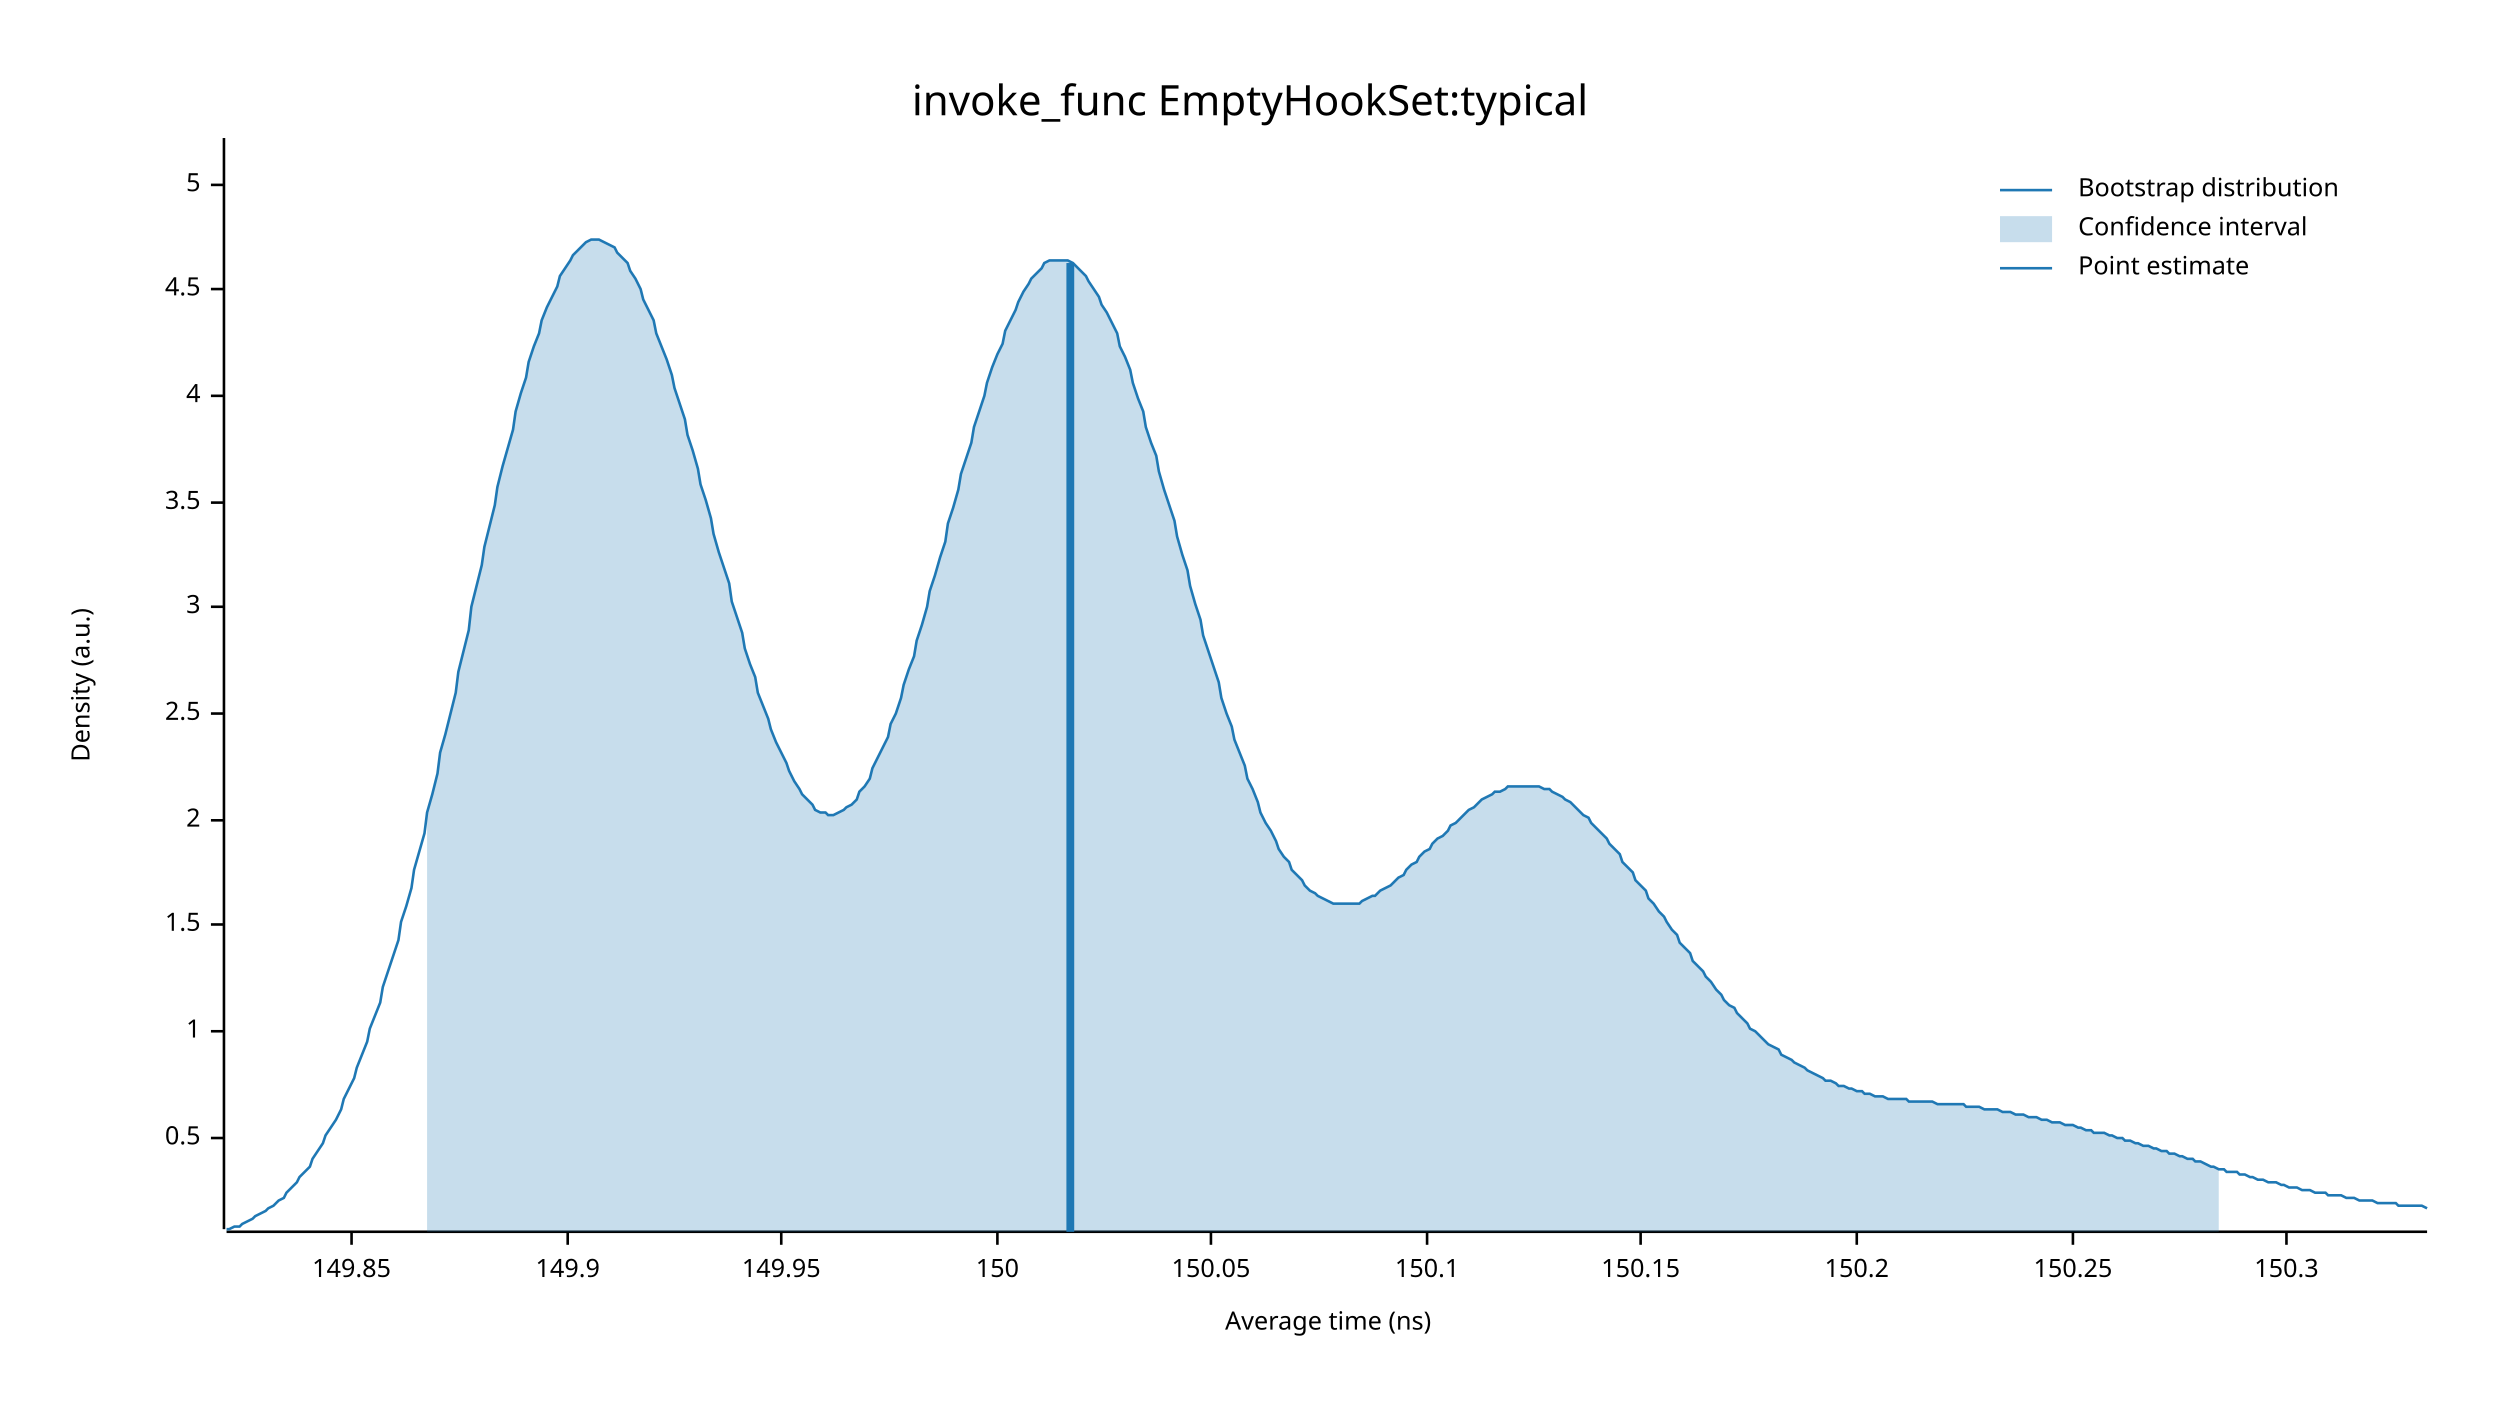
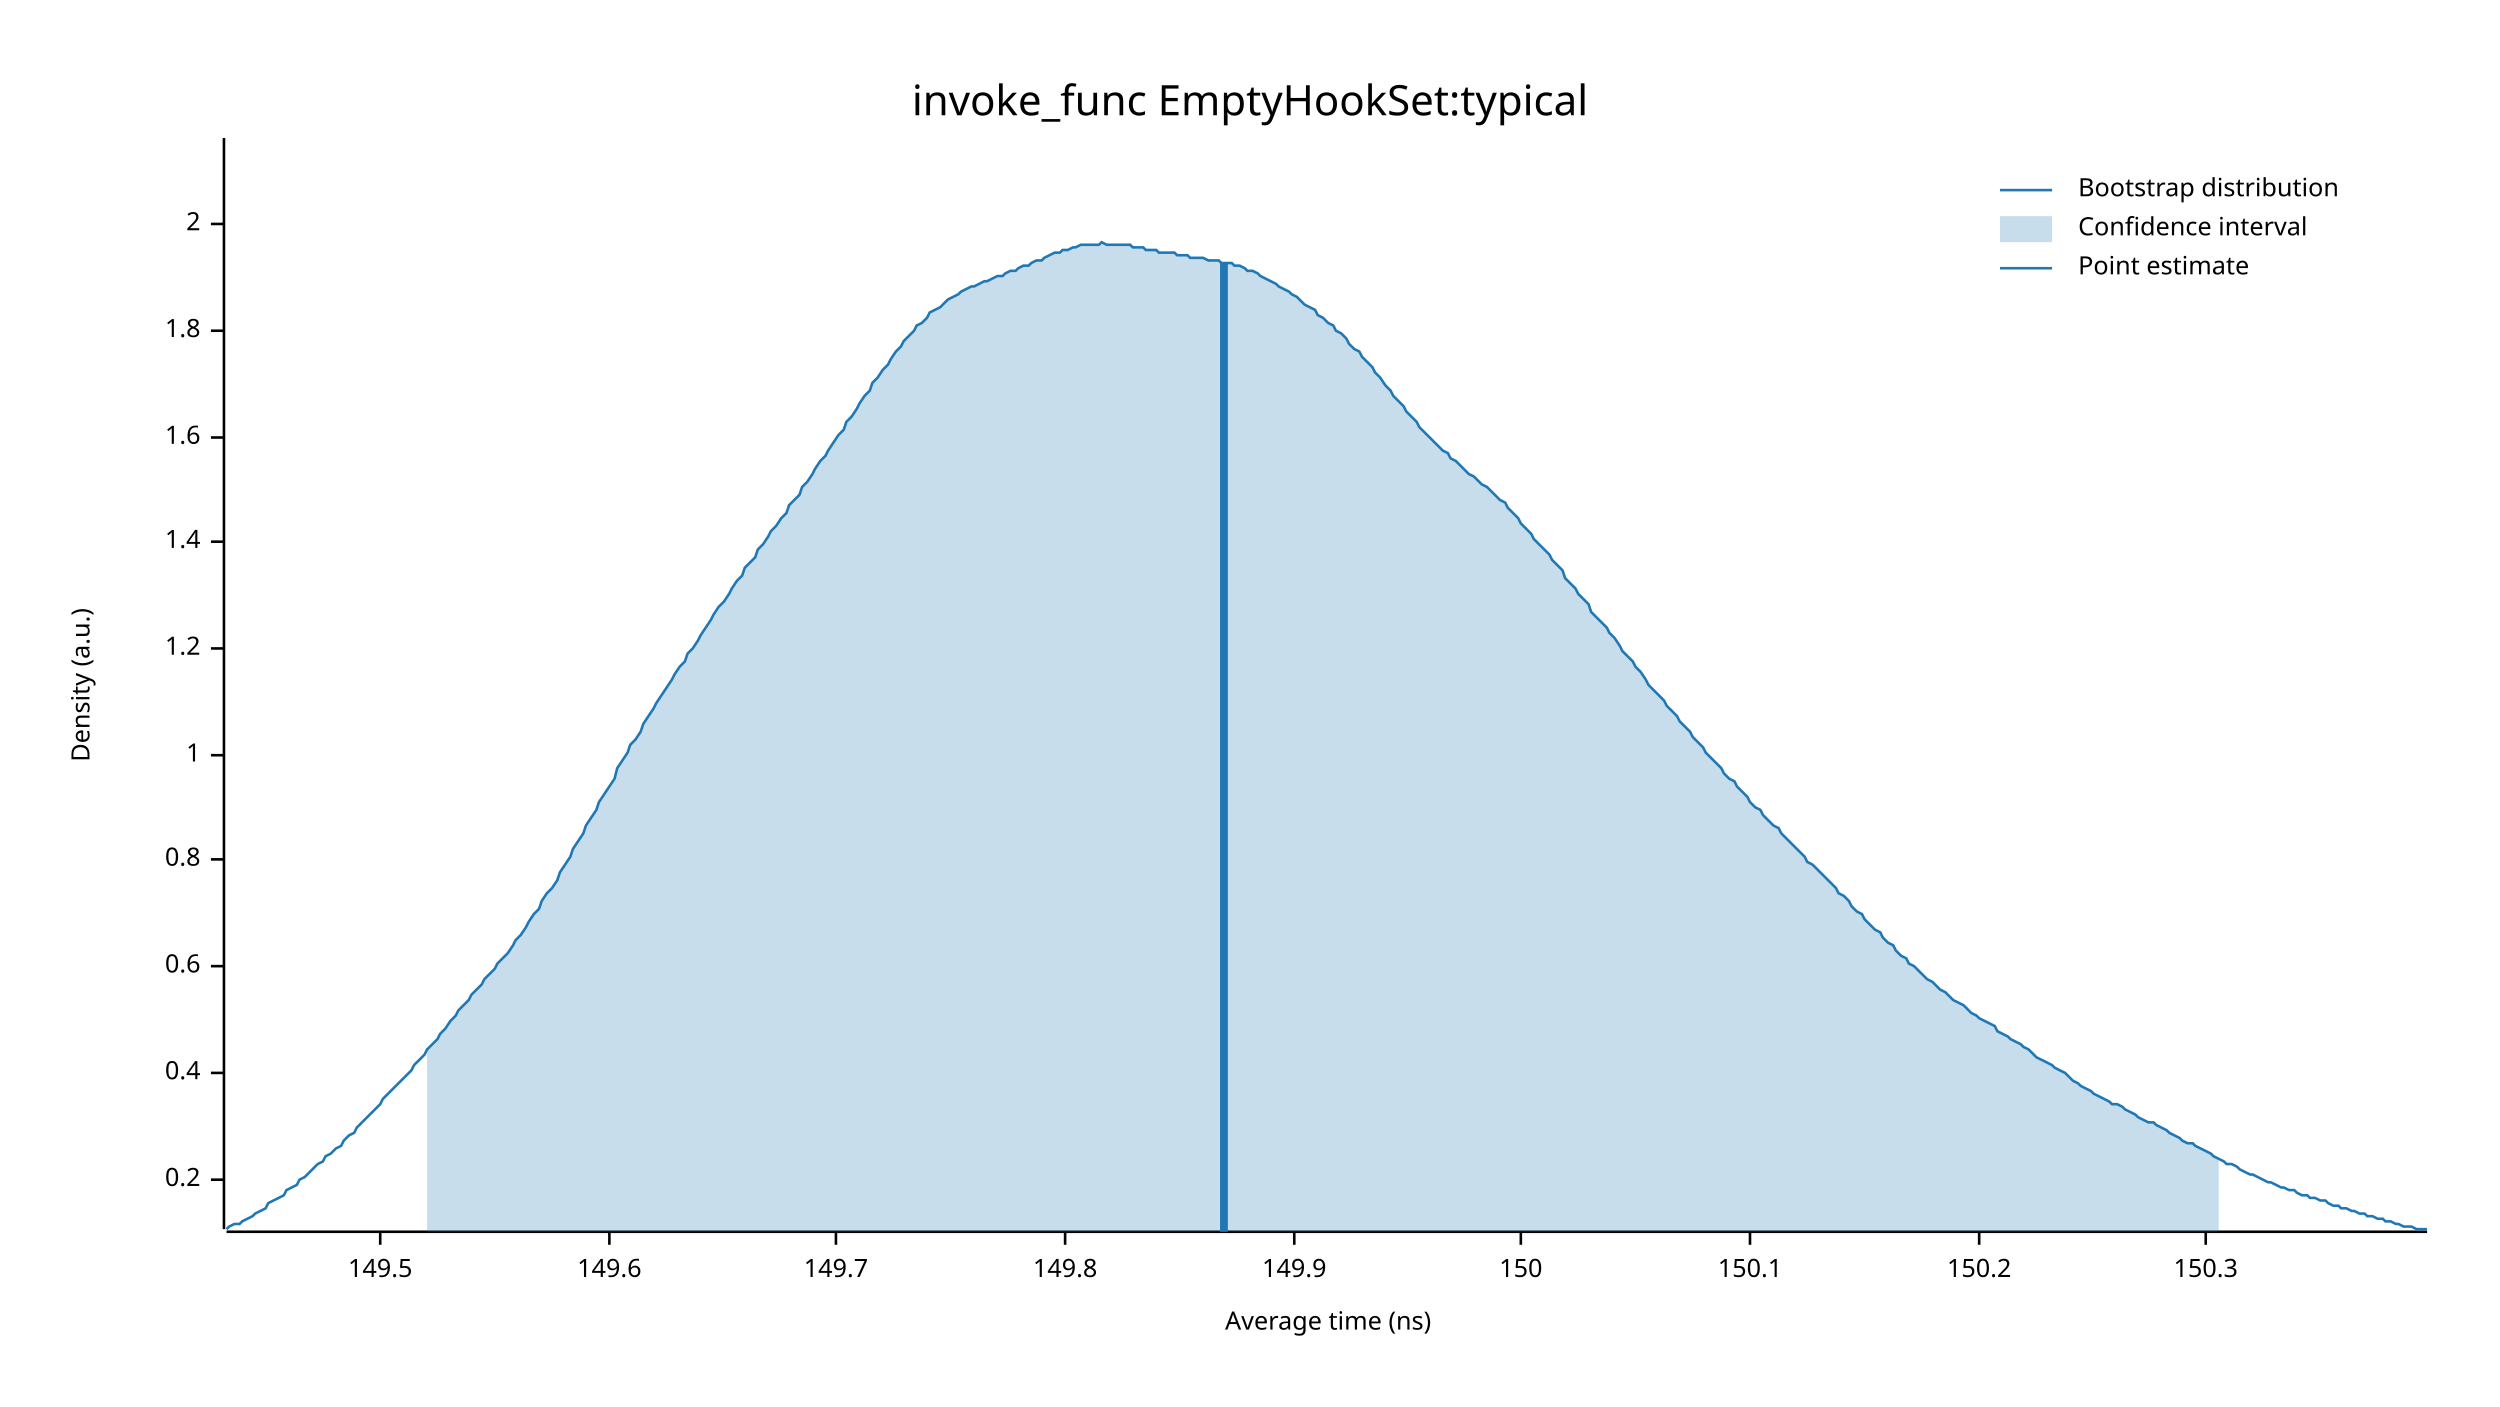
<svg xmlns="http://www.w3.org/2000/svg" width="960" height="540" viewBox="0 0 960 540">
  <text x="480" y="32" dy="0.76em" text-anchor="middle" font-family="sans-serif" font-size="16.129" opacity="1" fill="#000000">
invoke_func EmptyHookSet:typical
</text>
  <text x="27" y="263" dy="0.76em" text-anchor="middle" font-family="sans-serif" font-size="9.677" opacity="1" fill="#000000" transform="rotate(270, 27, 263)">
Density (a.u.)
</text>
  <text x="510" y="513" dy="-0.5ex" text-anchor="middle" font-family="sans-serif" font-size="9.677" opacity="1" fill="#000000">
Average time (ns)
</text>
  <polyline fill="none" opacity="1" stroke="#000000" stroke-width="1" points="86,53 86,472 " />
-   <text x="77" y="437" dy="0.5ex" text-anchor="end" font-family="sans-serif" font-size="9.677" opacity="1" fill="#000000">
- 0.5
+   <text x="77" y="453" dy="0.5ex" text-anchor="end" font-family="sans-serif" font-size="9.677" opacity="1" fill="#000000">
+ 0.2
</text>
-   <polyline fill="none" opacity="1" stroke="#000000" stroke-width="1" points="81,437 86,437 " />
-   <text x="77" y="396" dy="0.5ex" text-anchor="end" font-family="sans-serif" font-size="9.677" opacity="1" fill="#000000">
+   <polyline fill="none" opacity="1" stroke="#000000" stroke-width="1" points="81,453 86,453 " />
+   <text x="77" y="412" dy="0.5ex" text-anchor="end" font-family="sans-serif" font-size="9.677" opacity="1" fill="#000000">
+ 0.4
+ </text>
+   <polyline fill="none" opacity="1" stroke="#000000" stroke-width="1" points="81,412 86,412 " />
+   <text x="77" y="371" dy="0.5ex" text-anchor="end" font-family="sans-serif" font-size="9.677" opacity="1" fill="#000000">
+ 0.6
+ </text>
+   <polyline fill="none" opacity="1" stroke="#000000" stroke-width="1" points="81,371 86,371 " />
+   <text x="77" y="330" dy="0.5ex" text-anchor="end" font-family="sans-serif" font-size="9.677" opacity="1" fill="#000000">
+ 0.8
+ </text>
+   <polyline fill="none" opacity="1" stroke="#000000" stroke-width="1" points="81,330 86,330 " />
+   <text x="77" y="290" dy="0.5ex" text-anchor="end" font-family="sans-serif" font-size="9.677" opacity="1" fill="#000000">
1
</text>
-   <polyline fill="none" opacity="1" stroke="#000000" stroke-width="1" points="81,396 86,396 " />
-   <text x="77" y="355" dy="0.5ex" text-anchor="end" font-family="sans-serif" font-size="9.677" opacity="1" fill="#000000">
- 1.5
+   <polyline fill="none" opacity="1" stroke="#000000" stroke-width="1" points="81,290 86,290 " />
+   <text x="77" y="249" dy="0.5ex" text-anchor="end" font-family="sans-serif" font-size="9.677" opacity="1" fill="#000000">
+ 1.2
</text>
-   <polyline fill="none" opacity="1" stroke="#000000" stroke-width="1" points="81,355 86,355 " />
-   <text x="77" y="315" dy="0.5ex" text-anchor="end" font-family="sans-serif" font-size="9.677" opacity="1" fill="#000000">
+   <polyline fill="none" opacity="1" stroke="#000000" stroke-width="1" points="81,249 86,249 " />
+   <text x="77" y="208" dy="0.5ex" text-anchor="end" font-family="sans-serif" font-size="9.677" opacity="1" fill="#000000">
+ 1.4
+ </text>
+   <polyline fill="none" opacity="1" stroke="#000000" stroke-width="1" points="81,208 86,208 " />
+   <text x="77" y="168" dy="0.5ex" text-anchor="end" font-family="sans-serif" font-size="9.677" opacity="1" fill="#000000">
+ 1.6
+ </text>
+   <polyline fill="none" opacity="1" stroke="#000000" stroke-width="1" points="81,168 86,168 " />
+   <text x="77" y="127" dy="0.5ex" text-anchor="end" font-family="sans-serif" font-size="9.677" opacity="1" fill="#000000">
+ 1.8
+ </text>
+   <polyline fill="none" opacity="1" stroke="#000000" stroke-width="1" points="81,127 86,127 " />
+   <text x="77" y="86" dy="0.5ex" text-anchor="end" font-family="sans-serif" font-size="9.677" opacity="1" fill="#000000">
2
</text>
-   <polyline fill="none" opacity="1" stroke="#000000" stroke-width="1" points="81,315 86,315 " />
-   <text x="77" y="274" dy="0.5ex" text-anchor="end" font-family="sans-serif" font-size="9.677" opacity="1" fill="#000000">
- 2.5
+   <polyline fill="none" opacity="1" stroke="#000000" stroke-width="1" points="81,86 86,86 " />
+   <polyline fill="none" opacity="1" stroke="#000000" stroke-width="1" points="87,473 932,473 " />
+   <text x="146" y="483" dy="0.76em" text-anchor="middle" font-family="sans-serif" font-size="9.677" opacity="1" fill="#000000">
+ 149.5
</text>
-   <polyline fill="none" opacity="1" stroke="#000000" stroke-width="1" points="81,274 86,274 " />
-   <text x="77" y="233" dy="0.5ex" text-anchor="end" font-family="sans-serif" font-size="9.677" opacity="1" fill="#000000">
- 3
+   <polyline fill="none" opacity="1" stroke="#000000" stroke-width="1" points="146,473 146,478 " />
+   <text x="234" y="483" dy="0.76em" text-anchor="middle" font-family="sans-serif" font-size="9.677" opacity="1" fill="#000000">
+ 149.6
</text>
-   <polyline fill="none" opacity="1" stroke="#000000" stroke-width="1" points="81,233 86,233 " />
-   <text x="77" y="193" dy="0.5ex" text-anchor="end" font-family="sans-serif" font-size="9.677" opacity="1" fill="#000000">
- 3.5
+   <polyline fill="none" opacity="1" stroke="#000000" stroke-width="1" points="234,473 234,478 " />
+   <text x="321" y="483" dy="0.76em" text-anchor="middle" font-family="sans-serif" font-size="9.677" opacity="1" fill="#000000">
+ 149.7
</text>
-   <polyline fill="none" opacity="1" stroke="#000000" stroke-width="1" points="81,193 86,193 " />
-   <text x="77" y="152" dy="0.5ex" text-anchor="end" font-family="sans-serif" font-size="9.677" opacity="1" fill="#000000">
- 4
+   <polyline fill="none" opacity="1" stroke="#000000" stroke-width="1" points="321,473 321,478 " />
+   <text x="409" y="483" dy="0.76em" text-anchor="middle" font-family="sans-serif" font-size="9.677" opacity="1" fill="#000000">
+ 149.8
</text>
-   <polyline fill="none" opacity="1" stroke="#000000" stroke-width="1" points="81,152 86,152 " />
-   <text x="77" y="111" dy="0.5ex" text-anchor="end" font-family="sans-serif" font-size="9.677" opacity="1" fill="#000000">
- 4.5
- </text>
-   <polyline fill="none" opacity="1" stroke="#000000" stroke-width="1" points="81,111 86,111 " />
-   <text x="77" y="71" dy="0.5ex" text-anchor="end" font-family="sans-serif" font-size="9.677" opacity="1" fill="#000000">
- 5
- </text>
-   <polyline fill="none" opacity="1" stroke="#000000" stroke-width="1" points="81,71 86,71 " />
-   <polyline fill="none" opacity="1" stroke="#000000" stroke-width="1" points="87,473 932,473 " />
-   <text x="135" y="483" dy="0.76em" text-anchor="middle" font-family="sans-serif" font-size="9.677" opacity="1" fill="#000000">
- 149.85
- </text>
-   <polyline fill="none" opacity="1" stroke="#000000" stroke-width="1" points="135,473 135,478 " />
-   <text x="218" y="483" dy="0.76em" text-anchor="middle" font-family="sans-serif" font-size="9.677" opacity="1" fill="#000000">
+   <polyline fill="none" opacity="1" stroke="#000000" stroke-width="1" points="409,473 409,478 " />
+   <text x="497" y="483" dy="0.76em" text-anchor="middle" font-family="sans-serif" font-size="9.677" opacity="1" fill="#000000">
149.9
</text>
-   <polyline fill="none" opacity="1" stroke="#000000" stroke-width="1" points="218,473 218,478 " />
-   <text x="300" y="483" dy="0.76em" text-anchor="middle" font-family="sans-serif" font-size="9.677" opacity="1" fill="#000000">
- 149.95
- </text>
-   <polyline fill="none" opacity="1" stroke="#000000" stroke-width="1" points="300,473 300,478 " />
-   <text x="383" y="483" dy="0.76em" text-anchor="middle" font-family="sans-serif" font-size="9.677" opacity="1" fill="#000000">
+   <polyline fill="none" opacity="1" stroke="#000000" stroke-width="1" points="497,473 497,478 " />
+   <text x="584" y="483" dy="0.76em" text-anchor="middle" font-family="sans-serif" font-size="9.677" opacity="1" fill="#000000">
150
</text>
-   <polyline fill="none" opacity="1" stroke="#000000" stroke-width="1" points="383,473 383,478 " />
-   <text x="465" y="483" dy="0.76em" text-anchor="middle" font-family="sans-serif" font-size="9.677" opacity="1" fill="#000000">
- 150.05
- </text>
-   <polyline fill="none" opacity="1" stroke="#000000" stroke-width="1" points="465,473 465,478 " />
-   <text x="548" y="483" dy="0.76em" text-anchor="middle" font-family="sans-serif" font-size="9.677" opacity="1" fill="#000000">
+   <polyline fill="none" opacity="1" stroke="#000000" stroke-width="1" points="584,473 584,478 " />
+   <text x="672" y="483" dy="0.76em" text-anchor="middle" font-family="sans-serif" font-size="9.677" opacity="1" fill="#000000">
150.1
</text>
-   <polyline fill="none" opacity="1" stroke="#000000" stroke-width="1" points="548,473 548,478 " />
-   <text x="630" y="483" dy="0.76em" text-anchor="middle" font-family="sans-serif" font-size="9.677" opacity="1" fill="#000000">
- 150.15
- </text>
-   <polyline fill="none" opacity="1" stroke="#000000" stroke-width="1" points="630,473 630,478 " />
-   <text x="713" y="483" dy="0.76em" text-anchor="middle" font-family="sans-serif" font-size="9.677" opacity="1" fill="#000000">
+   <polyline fill="none" opacity="1" stroke="#000000" stroke-width="1" points="672,473 672,478 " />
+   <text x="760" y="483" dy="0.76em" text-anchor="middle" font-family="sans-serif" font-size="9.677" opacity="1" fill="#000000">
150.2
</text>
-   <polyline fill="none" opacity="1" stroke="#000000" stroke-width="1" points="713,473 713,478 " />
-   <text x="796" y="483" dy="0.76em" text-anchor="middle" font-family="sans-serif" font-size="9.677" opacity="1" fill="#000000">
- 150.25
- </text>
-   <polyline fill="none" opacity="1" stroke="#000000" stroke-width="1" points="796,473 796,478 " />
-   <text x="878" y="483" dy="0.76em" text-anchor="middle" font-family="sans-serif" font-size="9.677" opacity="1" fill="#000000">
+   <polyline fill="none" opacity="1" stroke="#000000" stroke-width="1" points="760,473 760,478 " />
+   <text x="847" y="483" dy="0.76em" text-anchor="middle" font-family="sans-serif" font-size="9.677" opacity="1" fill="#000000">
150.3
</text>
-   <polyline fill="none" opacity="1" stroke="#000000" stroke-width="1" points="878,473 878,478 " />
-   <polyline fill="none" opacity="1" stroke="#1F78B4" stroke-width="1" points="87,472 88,472 90,471 92,471 93,470 95,469 97,468 98,467 100,466 102,465 103,464 105,463 107,461 109,460 110,458 112,456 114,454 115,452 117,450 119,448 120,445 122,442 124,439 125,436 127,433 129,430 131,426 132,422 134,418 136,414 137,410 139,405 141,400 142,395 144,390 146,385 147,379 149,373 151,367 153,361 154,354 156,348 158,341 159,334 161,327 163,320 164,312 166,305 168,297 169,289 171,282 173,274 175,266 176,258 178,250 180,242 181,233 183,225 185,217 186,210 188,202 190,194 191,187 193,179 195,172 197,165 198,158 200,151 202,145 203,139 205,133 207,128 208,123 210,118 212,114 214,110 215,106 217,103 219,100 220,98 222,96 224,94 225,93 227,92 229,92 230,92 232,93 234,94 236,95 237,97 239,99 241,101 242,104 244,107 246,111 247,115 249,119 251,123 252,128 254,133 256,138 258,144 259,149 261,155 263,161 264,167 266,173 268,180 269,186 271,192 273,199 274,205 276,212 278,218 280,224 281,231 283,237 285,243 286,249 288,255 290,260 291,266 293,271 295,276 296,280 298,285 300,289 302,293 303,296 305,300 307,303 308,305 310,307 312,309 313,311 315,312 317,312 318,313 320,313 322,312 324,311 325,310 327,309 329,307 330,304 332,302 334,299 335,295 337,291 339,287 341,283 342,278 344,274 346,268 347,263 349,257 351,252 352,246 354,240 356,233 357,227 359,221 361,214 363,208 364,201 366,195 368,188 369,182 371,176 373,170 374,164 376,158 378,152 379,147 381,141 383,136 385,132 386,127 388,123 390,119 391,116 393,112 395,109 396,107 398,105 400,103 401,101 403,100 405,100 407,100 408,100 410,100 412,101 413,102 415,104 417,106 418,108 420,111 422,114 423,117 425,120 427,124 429,128 430,133 432,137 434,142 435,147 437,153 439,158 440,164 442,170 444,175 445,181 447,188 449,194 451,200 452,206 454,213 456,219 457,225 459,232 461,238 462,244 464,250 466,256 468,262 469,268 471,274 473,279 474,284 476,289 478,294 479,299 481,303 483,308 484,312 486,316 488,319 490,323 491,326 493,329 495,331 496,334 498,336 500,338 501,340 503,342 505,343 506,344 508,345 510,346 512,347 513,347 515,347 517,347 518,347 520,347 522,347 523,346 525,345 527,344 528,344 530,342 532,341 534,340 535,339 537,337 539,336 540,334 542,332 544,331 545,329 547,327 549,326 550,324 552,322 554,321 556,319 557,317 559,316 561,314 562,313 564,311 566,310 567,309 569,307 571,306 573,305 574,304 576,304 578,303 579,302 581,302 583,302 584,302 586,302 588,302 589,302 591,302 593,303 595,303 596,304 598,305 600,306 601,307 603,308 605,310 606,311 608,313 610,314 611,316 613,318 615,320 617,322 618,324 620,326 622,328 623,331 625,333 627,335 628,338 630,340 632,342 633,345 635,347 637,350 639,352 640,354 642,357 644,359 645,362 647,364 649,366 650,369 652,371 654,373 655,375 657,377 659,380 661,382 662,384 664,386 666,387 667,389 669,391 671,393 672,395 674,396 676,398 677,399 679,401 681,402 683,403 684,405 686,406 688,407 689,408 691,409 693,410 694,411 696,412 698,413 700,414 701,415 703,415 705,416 706,417 708,417 710,418 711,418 713,419 715,419 716,420 718,420 720,421 722,421 723,421 725,422 727,422 728,422 730,422 732,422 733,423 735,423 737,423 738,423 740,423 742,423 744,424 745,424 747,424 749,424 750,424 752,424 754,424 755,425 757,425 759,425 760,425 762,426 764,426 766,426 767,426 769,427 771,427 772,427 774,428 776,428 777,428 779,429 781,429 782,429 784,430 786,430 788,431 789,431 791,431 793,432 794,432 796,432 798,433 799,433 801,434 803,434 804,435 806,435 808,435 810,436 811,436 813,437 815,437 816,438 818,438 820,439 821,439 823,440 825,440 827,441 828,441 830,442 832,442 833,443 835,443 837,444 838,444 840,445 842,445 843,446 845,446 847,447 849,448 850,448 852,449 854,449 855,450 857,450 859,450 860,451 862,451 864,452 865,452 867,453 869,453 871,454 872,454 874,454 876,455 877,455 879,456 881,456 882,456 884,457 886,457 887,457 889,458 891,458 893,458 894,459 896,459 898,459 899,459 901,460 903,460 904,460 906,461 908,461 909,461 911,461 913,462 915,462 916,462 918,462 920,462 921,463 923,463 925,463 926,463 928,463 930,463 932,464 " />
-   <polygon opacity="0.25" fill="#1F78B4" points="164,312 166,305 168,297 169,289 171,282 173,274 175,266 176,258 178,250 180,242 181,233 183,225 185,217 186,210 188,202 190,194 191,187 193,179 195,172 197,165 198,158 200,151 202,145 203,139 205,133 207,128 208,123 210,118 212,114 214,110 215,106 217,103 219,100 220,98 222,96 224,94 225,93 227,92 229,92 230,92 232,93 234,94 236,95 237,97 239,99 241,101 242,104 244,107 246,111 247,115 249,119 251,123 252,128 254,133 256,138 258,144 259,149 261,155 263,161 264,167 266,173 268,180 269,186 271,192 273,199 274,205 276,212 278,218 280,224 281,231 283,237 285,243 286,249 288,255 290,260 291,266 293,271 295,276 296,280 298,285 300,289 302,293 303,296 305,300 307,303 308,305 310,307 312,309 313,311 315,312 317,312 318,313 320,313 322,312 324,311 325,310 327,309 329,307 330,304 332,302 334,299 335,295 337,291 339,287 341,283 342,278 344,274 346,268 347,263 349,257 351,252 352,246 354,240 356,233 357,227 359,221 361,214 363,208 364,201 366,195 368,188 369,182 371,176 373,170 374,164 376,158 378,152 379,147 381,141 383,136 385,132 386,127 388,123 390,119 391,116 393,112 395,109 396,107 398,105 400,103 401,101 403,100 405,100 407,100 408,100 410,100 412,101 413,102 415,104 417,106 418,108 420,111 422,114 423,117 425,120 427,124 429,128 430,133 432,137 434,142 435,147 437,153 439,158 440,164 442,170 444,175 445,181 447,188 449,194 451,200 452,206 454,213 456,219 457,225 459,232 461,238 462,244 464,250 466,256 468,262 469,268 471,274 473,279 474,284 476,289 478,294 479,299 481,303 483,308 484,312 486,316 488,319 490,323 491,326 493,329 495,331 496,334 498,336 500,338 501,340 503,342 505,343 506,344 508,345 510,346 512,347 513,347 515,347 517,347 518,347 520,347 522,347 523,346 525,345 527,344 528,344 530,342 532,341 534,340 535,339 537,337 539,336 540,334 542,332 544,331 545,329 547,327 549,326 550,324 552,322 554,321 556,319 557,317 559,316 561,314 562,313 564,311 566,310 567,309 569,307 571,306 573,305 574,304 576,304 578,303 579,302 581,302 583,302 584,302 586,302 588,302 589,302 591,302 593,303 595,303 596,304 598,305 600,306 601,307 603,308 605,310 606,311 608,313 610,314 611,316 613,318 615,320 617,322 618,324 620,326 622,328 623,331 625,333 627,335 628,338 630,340 632,342 633,345 635,347 637,350 639,352 640,354 642,357 644,359 645,362 647,364 649,366 650,369 652,371 654,373 655,375 657,377 659,380 661,382 662,384 664,386 666,387 667,389 669,391 671,393 672,395 674,396 676,398 677,399 679,401 681,402 683,403 684,405 686,406 688,407 689,408 691,409 693,410 694,411 696,412 698,413 700,414 701,415 703,415 705,416 706,417 708,417 710,418 711,418 713,419 715,419 716,420 718,420 720,421 722,421 723,421 725,422 727,422 728,422 730,422 732,422 733,423 735,423 737,423 738,423 740,423 742,423 744,424 745,424 747,424 749,424 750,424 752,424 754,424 755,425 757,425 759,425 760,425 762,426 764,426 766,426 767,426 769,427 771,427 772,427 774,428 776,428 777,428 779,429 781,429 782,429 784,430 786,430 788,431 789,431 791,431 793,432 794,432 796,432 798,433 799,433 801,434 803,434 804,435 806,435 808,435 810,436 811,436 813,437 815,437 816,438 818,438 820,439 821,439 823,440 825,440 827,441 828,441 830,442 832,442 833,443 835,443 837,444 838,444 840,445 842,445 843,446 845,446 847,447 849,448 850,448 852,449 852,473 164,473 " />
-   <polyline fill="none" opacity="1" stroke="#1F78B4" stroke-width="3" points="411,473 411,101 " />
+   <polyline fill="none" opacity="1" stroke="#000000" stroke-width="1" points="847,473 847,478 " />
+   <polyline fill="none" opacity="1" stroke="#1F78B4" stroke-width="1" points="87,472 88,471 90,470 92,470 93,469 95,468 97,467 98,466 100,465 102,464 103,462 105,461 107,460 109,459 110,457 112,456 114,455 115,453 117,452 119,450 120,449 122,447 124,446 125,444 127,443 129,441 131,440 132,438 134,436 136,435 137,433 139,431 141,429 142,428 144,426 146,424 147,422 149,420 151,418 153,416 154,415 156,413 158,411 159,409 161,407 163,405 164,403 166,401 168,399 169,397 171,395 173,392 175,390 176,388 178,386 180,384 181,382 183,380 185,378 186,376 188,374 190,372 191,370 193,368 195,366 197,363 198,361 200,359 202,356 203,354 205,351 207,349 208,346 210,343 212,341 214,338 215,335 217,332 219,329 220,326 222,323 224,320 225,317 227,314 229,311 230,308 232,305 234,302 236,299 237,295 239,292 241,289 242,286 244,284 246,281 247,278 249,275 251,272 252,270 254,267 256,264 258,261 259,259 261,256 263,254 264,251 266,249 268,246 269,244 271,241 273,238 274,236 276,233 278,231 280,228 281,226 283,223 285,221 286,218 288,216 290,214 291,211 293,209 295,206 296,204 298,202 300,199 302,197 303,194 305,192 307,190 308,187 310,185 312,182 313,180 315,177 317,175 318,173 320,170 322,167 324,165 325,162 327,160 329,157 330,155 332,152 334,150 335,147 337,145 339,142 341,140 342,138 344,135 346,133 347,131 349,129 351,127 352,125 354,124 356,122 357,120 359,119 361,118 363,116 364,115 366,114 368,113 369,112 371,111 373,110 374,110 376,109 378,108 379,108 381,107 383,106 385,106 386,105 388,104 390,104 391,103 393,102 395,102 396,101 398,100 400,100 401,99 403,98 405,97 407,97 408,96 410,96 412,95 413,95 415,94 417,94 418,94 420,94 422,94 423,93 425,94 427,94 429,94 430,94 432,94 434,94 435,95 437,95 439,95 440,96 442,96 444,96 445,97 447,97 449,97 451,97 452,98 454,98 456,98 457,99 459,99 461,99 462,99 464,100 466,100 468,100 469,101 471,101 473,101 474,102 476,102 478,103 479,104 481,104 483,105 484,106 486,107 488,108 490,109 491,110 493,111 495,112 496,113 498,114 500,116 501,117 503,118 505,119 506,121 508,122 510,124 512,125 513,127 515,128 517,130 518,132 520,134 522,135 523,137 525,139 527,141 528,143 530,145 532,148 534,150 535,152 537,154 539,156 540,158 542,160 544,162 545,164 547,166 549,168 550,169 552,171 554,173 556,174 557,176 559,177 561,179 562,180 564,182 566,183 567,184 569,186 571,187 573,189 574,190 576,192 578,193 579,195 581,197 583,199 584,201 586,203 588,205 589,207 591,209 593,211 595,213 596,215 598,217 600,219 601,222 603,224 605,226 606,228 608,230 610,232 611,235 613,237 615,239 617,241 618,243 620,245 622,248 623,250 625,252 627,254 628,256 630,258 632,261 633,263 635,265 637,267 639,269 640,271 642,273 644,275 645,277 647,279 649,281 650,283 652,285 654,287 655,289 657,291 659,293 661,295 662,297 664,299 666,300 667,302 669,304 671,306 672,308 674,310 676,311 677,313 679,315 681,317 683,318 684,320 686,322 688,324 689,325 691,327 693,329 694,331 696,332 698,334 700,336 701,337 703,339 705,341 706,343 708,344 710,346 711,348 713,350 715,351 716,353 718,355 720,357 722,358 723,360 725,362 727,363 728,365 730,367 732,368 733,370 735,371 737,373 738,374 740,376 742,377 744,379 745,380 747,381 749,383 750,384 752,385 754,386 755,387 757,389 759,390 760,391 762,392 764,393 766,394 767,396 769,397 771,398 772,399 774,400 776,401 777,402 779,403 781,405 782,406 784,407 786,408 788,409 789,410 791,411 793,412 794,413 796,415 798,416 799,417 801,418 803,419 804,420 806,421 808,422 810,423 811,424 813,424 815,425 816,426 818,427 820,428 821,429 823,430 825,431 827,431 828,432 830,433 832,434 833,435 835,436 837,437 838,438 840,439 842,439 843,440 845,441 847,442 849,443 850,444 852,445 854,446 855,447 857,447 859,448 860,449 862,450 864,451 865,451 867,452 869,453 871,454 872,454 874,455 876,456 877,456 879,457 881,457 882,458 884,459 886,459 887,460 889,460 891,461 893,461 894,462 896,463 898,463 899,464 901,464 903,465 904,465 906,466 908,466 909,467 911,467 913,468 915,468 916,469 918,469 920,470 921,470 923,471 925,471 926,471 928,472 930,472 932,472 " />
+   <polygon opacity="0.25" fill="#1F78B4" points="164,403 166,401 168,399 169,397 171,395 173,392 175,390 176,388 178,386 180,384 181,382 183,380 185,378 186,376 188,374 190,372 191,370 193,368 195,366 197,363 198,361 200,359 202,356 203,354 205,351 207,349 208,346 210,343 212,341 214,338 215,335 217,332 219,329 220,326 222,323 224,320 225,317 227,314 229,311 230,308 232,305 234,302 236,299 237,295 239,292 241,289 242,286 244,284 246,281 247,278 249,275 251,272 252,270 254,267 256,264 258,261 259,259 261,256 263,254 264,251 266,249 268,246 269,244 271,241 273,238 274,236 276,233 278,231 280,228 281,226 283,223 285,221 286,218 288,216 290,214 291,211 293,209 295,206 296,204 298,202 300,199 302,197 303,194 305,192 307,190 308,187 310,185 312,182 313,180 315,177 317,175 318,173 320,170 322,167 324,165 325,162 327,160 329,157 330,155 332,152 334,150 335,147 337,145 339,142 341,140 342,138 344,135 346,133 347,131 349,129 351,127 352,125 354,124 356,122 357,120 359,119 361,118 363,116 364,115 366,114 368,113 369,112 371,111 373,110 374,110 376,109 378,108 379,108 381,107 383,106 385,106 386,105 388,104 390,104 391,103 393,102 395,102 396,101 398,100 400,100 401,99 403,98 405,97 407,97 408,96 410,96 412,95 413,95 415,94 417,94 418,94 420,94 422,94 423,93 425,94 427,94 429,94 430,94 432,94 434,94 435,95 437,95 439,95 440,96 442,96 444,96 445,97 447,97 449,97 451,97 452,98 454,98 456,98 457,99 459,99 461,99 462,99 464,100 466,100 468,100 469,101 471,101 473,101 474,102 476,102 478,103 479,104 481,104 483,105 484,106 486,107 488,108 490,109 491,110 493,111 495,112 496,113 498,114 500,116 501,117 503,118 505,119 506,121 508,122 510,124 512,125 513,127 515,128 517,130 518,132 520,134 522,135 523,137 525,139 527,141 528,143 530,145 532,148 534,150 535,152 537,154 539,156 540,158 542,160 544,162 545,164 547,166 549,168 550,169 552,171 554,173 556,174 557,176 559,177 561,179 562,180 564,182 566,183 567,184 569,186 571,187 573,189 574,190 576,192 578,193 579,195 581,197 583,199 584,201 586,203 588,205 589,207 591,209 593,211 595,213 596,215 598,217 600,219 601,222 603,224 605,226 606,228 608,230 610,232 611,235 613,237 615,239 617,241 618,243 620,245 622,248 623,250 625,252 627,254 628,256 630,258 632,261 633,263 635,265 637,267 639,269 640,271 642,273 644,275 645,277 647,279 649,281 650,283 652,285 654,287 655,289 657,291 659,293 661,295 662,297 664,299 666,300 667,302 669,304 671,306 672,308 674,310 676,311 677,313 679,315 681,317 683,318 684,320 686,322 688,324 689,325 691,327 693,329 694,331 696,332 698,334 700,336 701,337 703,339 705,341 706,343 708,344 710,346 711,348 713,350 715,351 716,353 718,355 720,357 722,358 723,360 725,362 727,363 728,365 730,367 732,368 733,370 735,371 737,373 738,374 740,376 742,377 744,379 745,380 747,381 749,383 750,384 752,385 754,386 755,387 757,389 759,390 760,391 762,392 764,393 766,394 767,396 769,397 771,398 772,399 774,400 776,401 777,402 779,403 781,405 782,406 784,407 786,408 788,409 789,410 791,411 793,412 794,413 796,415 798,416 799,417 801,418 803,419 804,420 806,421 808,422 810,423 811,424 813,424 815,425 816,426 818,427 820,428 821,429 823,430 825,431 827,431 828,432 830,433 832,434 833,435 835,436 837,437 838,438 840,439 842,439 843,440 845,441 847,442 849,443 850,444 852,445 852,473 164,473 " />
+   <polyline fill="none" opacity="1" stroke="#1F78B4" stroke-width="3" points="470,473 470,101 " />
  <text x="798" y="68" dy="0.76em" text-anchor="start" font-family="sans-serif" font-size="9.677" opacity="1" fill="#000000">
Bootstrap distribution
</text>
  <text x="798" y="83" dy="0.76em" text-anchor="start" font-family="sans-serif" font-size="9.677" opacity="1" fill="#000000">
Confidence interval
</text>
  <text x="798" y="98" dy="0.76em" text-anchor="start" font-family="sans-serif" font-size="9.677" opacity="1" fill="#000000">
Point estimate
</text>
  <polyline fill="none" opacity="1" stroke="#1F78B4" stroke-width="1" points="768,73 788,73 " />
  <rect x="768" y="83" width="20" height="10" opacity="0.25" fill="#1F78B4" stroke="none" />
  <polyline fill="none" opacity="1" stroke="#1F78B4" stroke-width="1" points="768,103 788,103 " />
</svg>
